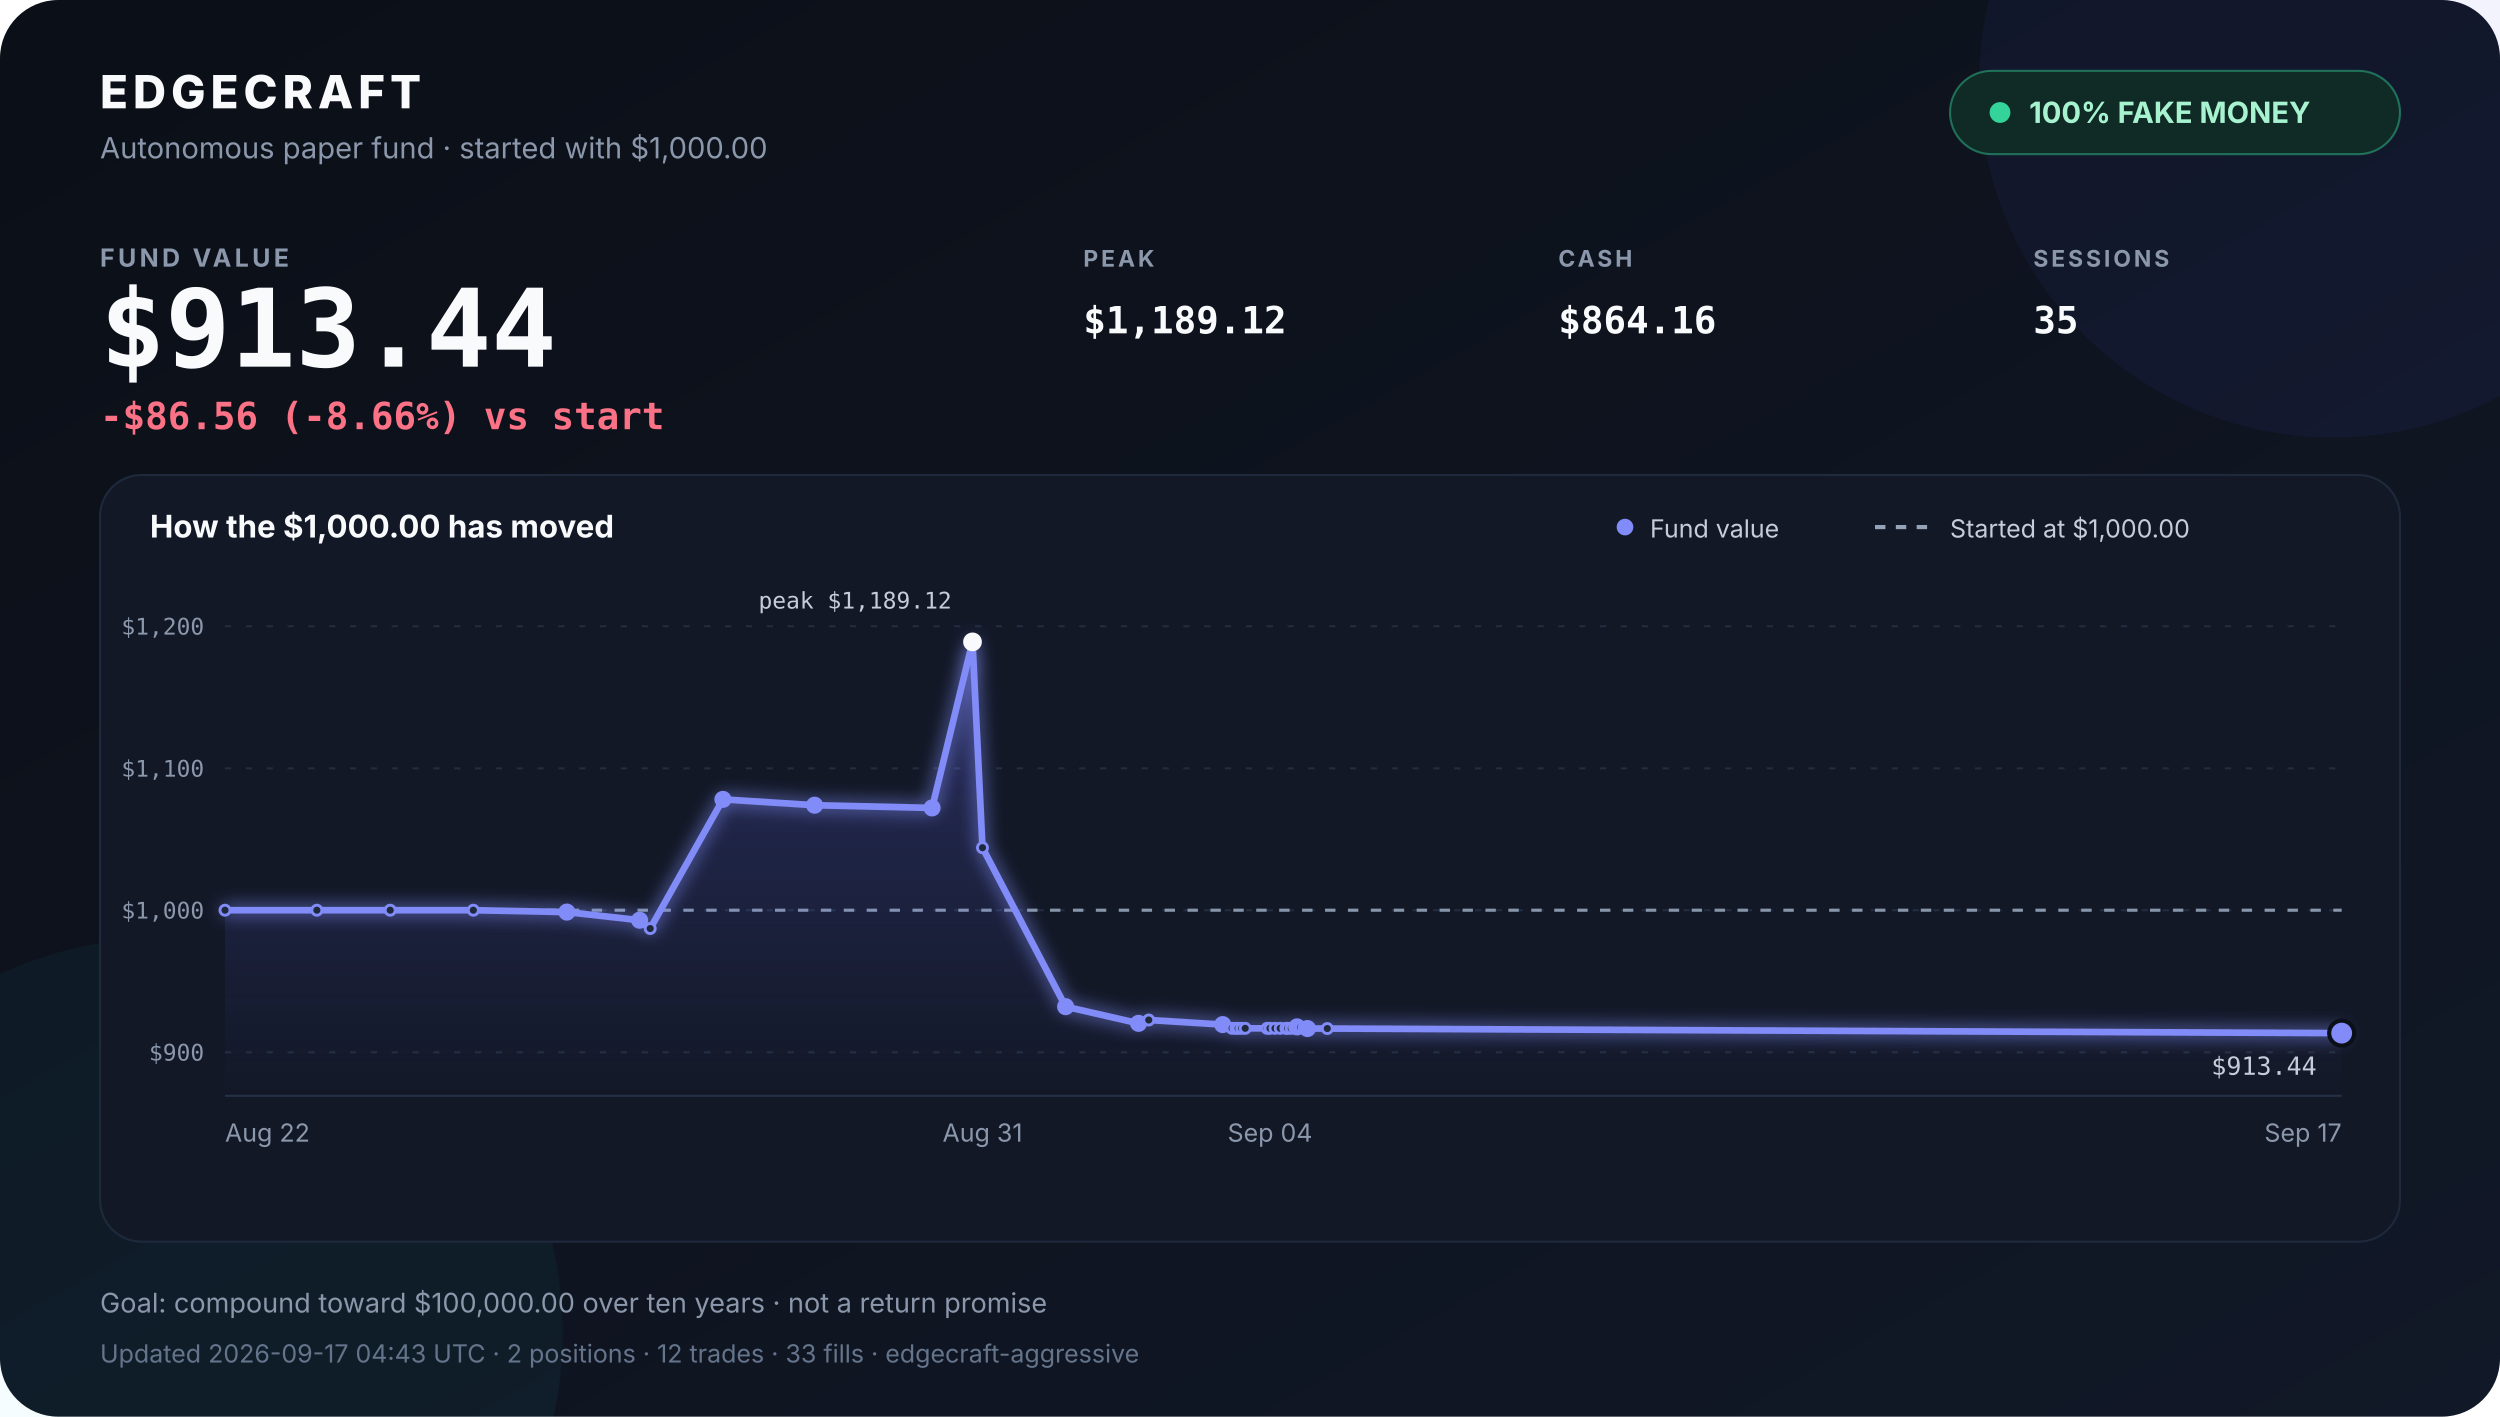
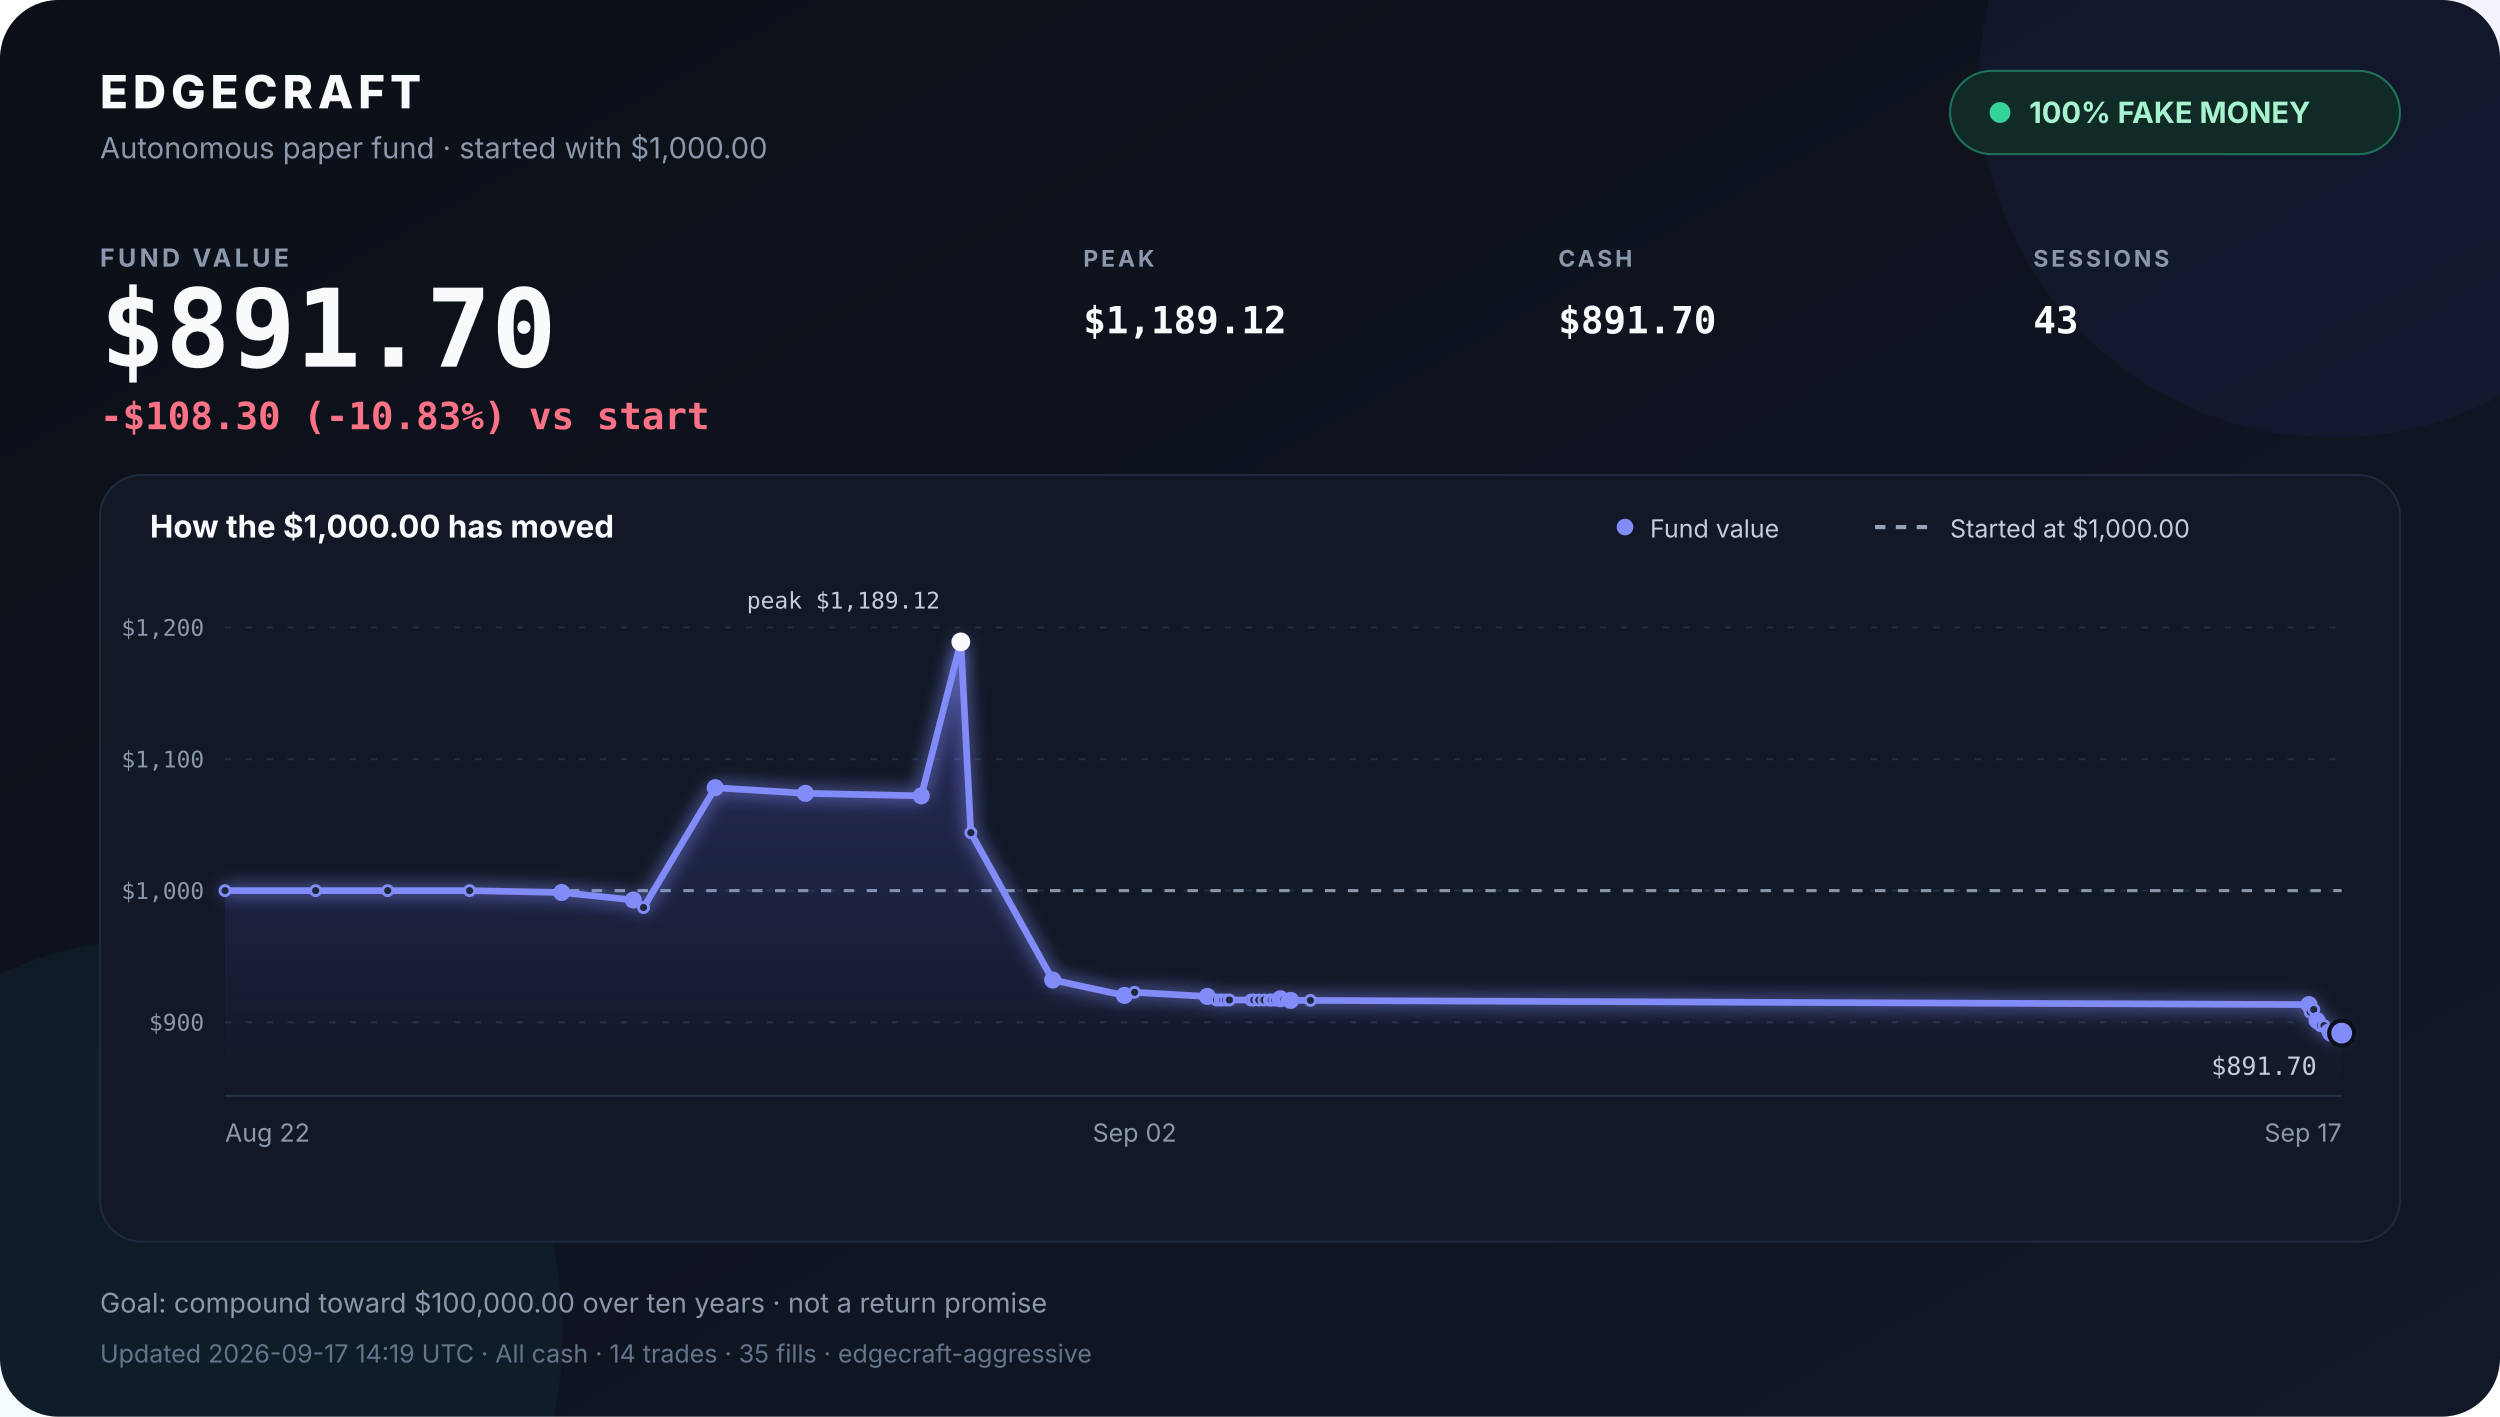
<svg xmlns="http://www.w3.org/2000/svg" width="1200" height="680" viewBox="0 0 1200 680" role="img" aria-labelledby="title desc">
  <defs>
    <linearGradient id="bg" x1="0" y1="0" x2="1" y2="1">
      <stop stop-color="#0b0f17" />
      <stop offset="1" stop-color="#111827" />
    </linearGradient>
    <linearGradient id="area" x1="0" y1="0" x2="0" y2="1">
      <stop stop-color="#6366f1" stop-opacity=".28" />
      <stop offset="1" stop-color="#6366f1" stop-opacity="0" />
    </linearGradient>
    <filter id="glow">
      <feGaussianBlur stdDeviation="4" result="b" />
      <feMerge>
        <feMergeNode in="b" />
        <feMergeNode in="SourceGraphic" />
      </feMerge>
    </filter>
  </defs>
  <rect width="1200" height="680" rx="28" fill="url(#bg)" />
  <circle cx="1120" cy="40" r="170" fill="#4f46e5" opacity=".07" />
  <circle cx="80" cy="640" r="190" fill="#22d3ee" opacity=".05" />
  <g font-family="ui-sans-serif,system-ui,-apple-system,Segoe UI,sans-serif">
    <text x="48" y="52" fill="#f8fafc" font-size="22" font-weight="800" letter-spacing="2.4">EDGECRAFT</text>
    <text x="48" y="76" fill="#8b97ab" font-size="14">Autonomous paper fund · started with $1,000.00</text>
    <rect x="936" y="34" width="216" height="40" rx="20" fill="#102a25" stroke="#34d399" stroke-opacity=".45" />
    <circle cx="960" cy="54" r="5" fill="#34d399" />
    <text x="974" y="59" fill="#a7f3d0" font-size="14" font-weight="700">100% FAKE MONEY</text>
    <text x="48" y="128" fill="#8b97ab" font-size="12" font-weight="700" letter-spacing="1.6">FUND VALUE</text>
-     <text x="48" y="176" fill="#f8fafc" font-size="52" font-weight="800" font-family="ui-monospace,SFMono-Regular,Menlo,monospace">$913.44</text>
-     <text x="48" y="206" fill="#fb7185" font-size="18" font-weight="700" font-family="ui-monospace,SFMono-Regular,Menlo,monospace">-$86.56  (-8.66%) vs start</text>
+     <text x="48" y="176" fill="#f8fafc" font-size="52" font-weight="800" font-family="ui-monospace,SFMono-Regular,Menlo,monospace">$891.70</text>
+     <text x="48" y="206" fill="#fb7185" font-size="18" font-weight="700" font-family="ui-monospace,SFMono-Regular,Menlo,monospace">-$108.30  (-10.83%) vs start</text>
    <text x="520" y="128" fill="#8b97ab" font-size="11" font-weight="700" letter-spacing="1.4">PEAK</text>
    <text x="520" y="160" fill="#f8fafc" font-size="18" font-weight="700" font-family="ui-monospace,SFMono-Regular,Menlo,monospace">$1,189.12</text>
    <text x="748" y="128" fill="#8b97ab" font-size="11" font-weight="700" letter-spacing="1.4">CASH</text>
-     <text x="748" y="160" fill="#f8fafc" font-size="18" font-weight="700" font-family="ui-monospace,SFMono-Regular,Menlo,monospace">$864.16</text>
+     <text x="748" y="160" fill="#f8fafc" font-size="18" font-weight="700" font-family="ui-monospace,SFMono-Regular,Menlo,monospace">$891.70</text>
    <text x="976" y="128" fill="#8b97ab" font-size="11" font-weight="700" letter-spacing="1.4">SESSIONS</text>
-     <text x="976" y="160" fill="#f8fafc" font-size="18" font-weight="700" font-family="ui-monospace,SFMono-Regular,Menlo,monospace">35</text>
+     <text x="976" y="160" fill="#f8fafc" font-size="18" font-weight="700" font-family="ui-monospace,SFMono-Regular,Menlo,monospace">43</text>
    <rect x="48" y="228" width="1104" height="368" rx="20" fill="#121826" stroke="#1e293b" />
    <text x="72" y="258" fill="#f8fafc" font-size="15" font-weight="700">How the $1,000.00 has moved</text>
    <circle cx="780" cy="253" r="4" fill="#818cf8" />
    <text x="792" y="258" fill="#c5cddb" font-size="12">Fund value</text>
    <line x1="900" y1="253" x2="928" y2="253" stroke="#94a3b8" stroke-width="2" stroke-dasharray="5 5" />
    <text x="936" y="258" fill="#c5cddb" font-size="12">Started at $1,000.00</text>
    <line x1="108" y1="526" x2="1124" y2="526" stroke="#243044" />
-     <line x1="108" y1="505.1" x2="1124" y2="505.1" stroke="#243044" stroke-dasharray="3 7" opacity=".85" />
-     <text x="98" y="509.1" text-anchor="end" fill="#8b97ab" font-size="11" font-family="ui-monospace,SFMono-Regular,Menlo,monospace">$900</text>
-     <line x1="108" y1="436.9" x2="1124" y2="436.9" stroke="#243044" stroke-dasharray="3 7" opacity=".85" />
-     <text x="98" y="440.9" text-anchor="end" fill="#8b97ab" font-size="11" font-family="ui-monospace,SFMono-Regular,Menlo,monospace">$1,000</text>
-     <line x1="108" y1="368.8" x2="1124" y2="368.8" stroke="#243044" stroke-dasharray="3 7" opacity=".85" />
-     <text x="98" y="372.8" text-anchor="end" fill="#8b97ab" font-size="11" font-family="ui-monospace,SFMono-Regular,Menlo,monospace">$1,100</text>
-     <line x1="108" y1="300.6" x2="1124" y2="300.6" stroke="#243044" stroke-dasharray="3 7" opacity=".85" />
-     <text x="98" y="304.6" text-anchor="end" fill="#8b97ab" font-size="11" font-family="ui-monospace,SFMono-Regular,Menlo,monospace">$1,200</text>
-     <line x1="108" y1="436.9" x2="1124" y2="436.9" stroke="#94a3b8" stroke-width="1.5" stroke-dasharray="5 6" opacity=".9" />
-     <polygon points="108.0,526.0 108.0,436.9 152.1,436.9 187.3,436.9 227.2,436.9 272.1,437.8 307.0,441.7 312.1,445.7 347.0,383.7 391.0,386.5 447.4,387.8 466.8,308.1 471.6,406.9 511.5,483.2 546.5,491.2 551.4,489.6 586.9,491.8 591.4,493.6 593.2,493.6 594.3,493.6 596.0,493.6 597.7,493.6 608.2,493.6 609.6,493.6 612.0,493.6 614.5,493.6 617.2,493.6 618.1,493.6 619.8,493.6 621.5,493.3 622.6,492.9 624.3,493.2 625.9,493.5 627.6,493.7 637.1,493.7 1124.0,495.9 1124.0,526.0" fill="url(#area)" />
-     <polyline points="108.0,436.9 152.1,436.9 187.3,436.9 227.2,436.9 272.1,437.8 307.0,441.7 312.1,445.7 347.0,383.7 391.0,386.5 447.4,387.8 466.8,308.1 471.6,406.9 511.5,483.2 546.5,491.2 551.4,489.6 586.9,491.8 591.4,493.6 593.2,493.6 594.3,493.6 596.0,493.6 597.7,493.6 608.2,493.6 609.6,493.6 612.0,493.6 614.5,493.6 617.2,493.6 618.1,493.6 619.8,493.6 621.5,493.3 622.6,492.9 624.3,493.2 625.9,493.5 627.6,493.7 637.1,493.7 1124.0,495.9" fill="none" stroke="#818cf8" stroke-width="3.2" stroke-linecap="round" stroke-linejoin="round" filter="url(#glow)" />
-     <circle cx="108.0" cy="436.9" r="2.4" fill="#1e293b" stroke="#818cf8" stroke-width="1.4" />
-     <circle cx="152.1" cy="436.9" r="2.4" fill="#1e293b" stroke="#818cf8" stroke-width="1.4" />
-     <circle cx="187.3" cy="436.9" r="2.4" fill="#1e293b" stroke="#818cf8" stroke-width="1.4" />
-     <circle cx="227.2" cy="436.9" r="2.4" fill="#1e293b" stroke="#818cf8" stroke-width="1.4" />
-     <circle cx="272.1" cy="437.8" r="3.4" fill="#818cf8" stroke="#818cf8" stroke-width="1.4" />
-     <circle cx="307.0" cy="441.7" r="3.4" fill="#818cf8" stroke="#818cf8" stroke-width="1.4" />
-     <circle cx="312.1" cy="445.7" r="2.4" fill="#1e293b" stroke="#818cf8" stroke-width="1.4" />
-     <circle cx="347.0" cy="383.7" r="3.4" fill="#818cf8" stroke="#818cf8" stroke-width="1.4" />
-     <circle cx="391.0" cy="386.5" r="3.4" fill="#818cf8" stroke="#818cf8" stroke-width="1.4" />
-     <circle cx="447.4" cy="387.8" r="3.4" fill="#818cf8" stroke="#818cf8" stroke-width="1.4" />
-     <circle cx="466.8" cy="308.1" r="3.4" fill="#818cf8" stroke="#818cf8" stroke-width="1.4" />
-     <circle cx="471.6" cy="406.9" r="2.4" fill="#1e293b" stroke="#818cf8" stroke-width="1.4" />
-     <circle cx="511.5" cy="483.2" r="3.4" fill="#818cf8" stroke="#818cf8" stroke-width="1.4" />
-     <circle cx="546.5" cy="491.2" r="3.4" fill="#818cf8" stroke="#818cf8" stroke-width="1.4" />
-     <circle cx="551.4" cy="489.6" r="2.4" fill="#1e293b" stroke="#818cf8" stroke-width="1.4" />
-     <circle cx="586.9" cy="491.8" r="3.4" fill="#818cf8" stroke="#818cf8" stroke-width="1.4" />
-     <circle cx="591.4" cy="493.6" r="2.4" fill="#1e293b" stroke="#818cf8" stroke-width="1.4" />
-     <circle cx="593.2" cy="493.6" r="2.4" fill="#1e293b" stroke="#818cf8" stroke-width="1.4" />
-     <circle cx="594.3" cy="493.6" r="2.4" fill="#1e293b" stroke="#818cf8" stroke-width="1.4" />
-     <circle cx="596.0" cy="493.6" r="2.4" fill="#1e293b" stroke="#818cf8" stroke-width="1.4" />
-     <circle cx="597.7" cy="493.6" r="2.4" fill="#1e293b" stroke="#818cf8" stroke-width="1.4" />
-     <circle cx="608.2" cy="493.6" r="2.4" fill="#1e293b" stroke="#818cf8" stroke-width="1.4" />
-     <circle cx="609.6" cy="493.6" r="2.4" fill="#1e293b" stroke="#818cf8" stroke-width="1.4" />
-     <circle cx="612.0" cy="493.6" r="2.4" fill="#1e293b" stroke="#818cf8" stroke-width="1.4" />
-     <circle cx="614.5" cy="493.6" r="2.4" fill="#1e293b" stroke="#818cf8" stroke-width="1.4" />
-     <circle cx="617.2" cy="493.6" r="2.4" fill="#1e293b" stroke="#818cf8" stroke-width="1.4" />
-     <circle cx="618.1" cy="493.6" r="2.4" fill="#1e293b" stroke="#818cf8" stroke-width="1.4" />
-     <circle cx="619.8" cy="493.6" r="2.4" fill="#1e293b" stroke="#818cf8" stroke-width="1.4" />
-     <circle cx="621.5" cy="493.3" r="2.4" fill="#1e293b" stroke="#818cf8" stroke-width="1.4" />
-     <circle cx="622.6" cy="492.9" r="3.4" fill="#818cf8" stroke="#818cf8" stroke-width="1.4" />
-     <circle cx="624.3" cy="493.2" r="2.4" fill="#1e293b" stroke="#818cf8" stroke-width="1.4" />
-     <circle cx="625.9" cy="493.5" r="2.4" fill="#1e293b" stroke="#818cf8" stroke-width="1.4" />
-     <circle cx="627.6" cy="493.7" r="3.4" fill="#818cf8" stroke="#818cf8" stroke-width="1.4" />
-     <circle cx="637.1" cy="493.7" r="2.4" fill="#1e293b" stroke="#818cf8" stroke-width="1.4" />
-     <circle cx="1124.0" cy="495.9" r="3.4" fill="#818cf8" stroke="#818cf8" stroke-width="1.4" />
-     <circle cx="466.8" cy="308.1" r="4.5" fill="#f8fafc" />
-     <text x="456.8" y="292.1" text-anchor="end" fill="#c5cddb" font-size="11" font-family="ui-monospace,SFMono-Regular,Menlo,monospace">peak $1,189.12</text>
+     <line x1="108" y1="490.7" x2="1124" y2="490.7" stroke="#243044" stroke-dasharray="3 7" opacity=".85" />
+     <text x="98" y="494.7" text-anchor="end" fill="#8b97ab" font-size="11" font-family="ui-monospace,SFMono-Regular,Menlo,monospace">$900</text>
+     <line x1="108" y1="427.5" x2="1124" y2="427.5" stroke="#243044" stroke-dasharray="3 7" opacity=".85" />
+     <text x="98" y="431.5" text-anchor="end" fill="#8b97ab" font-size="11" font-family="ui-monospace,SFMono-Regular,Menlo,monospace">$1,000</text>
+     <line x1="108" y1="364.4" x2="1124" y2="364.4" stroke="#243044" stroke-dasharray="3 7" opacity=".85" />
+     <text x="98" y="368.4" text-anchor="end" fill="#8b97ab" font-size="11" font-family="ui-monospace,SFMono-Regular,Menlo,monospace">$1,100</text>
+     <line x1="108" y1="301.2" x2="1124" y2="301.2" stroke="#243044" stroke-dasharray="3 7" opacity=".85" />
+     <text x="98" y="305.2" text-anchor="end" fill="#8b97ab" font-size="11" font-family="ui-monospace,SFMono-Regular,Menlo,monospace">$1,200</text>
+     <line x1="108" y1="427.5" x2="1124" y2="427.5" stroke="#94a3b8" stroke-width="1.5" stroke-dasharray="5 6" opacity=".9" />
+     <polygon points="108.0,526.0 108.0,427.5 151.5,427.5 186.1,427.5 225.4,427.5 269.6,428.4 304.0,432.0 308.9,435.6 343.3,378.1 386.6,380.8 442.2,382.0 461.2,308.1 466.0,399.7 505.3,470.4 539.7,477.8 544.6,476.3 579.5,478.3 583.9,480.0 585.7,480.0 586.8,480.0 588.4,480.0 590.1,480.0 600.5,480.0 601.8,480.0 604.2,480.0 606.7,480.0 609.3,480.0 610.2,480.0 611.9,480.0 613.5,479.7 614.6,479.4 616.3,479.7 617.9,479.9 619.5,480.2 629.0,480.2 1108.3,482.2 1108.9,485.8 1110.6,484.6 1112.2,489.9 1113.8,492.3 1115.5,492.3 1117.1,494.6 1118.7,495.9 1124.0,495.9 1124.0,526.0" fill="url(#area)" />
+     <polyline points="108.0,427.5 151.5,427.5 186.1,427.5 225.4,427.5 269.6,428.4 304.0,432.0 308.9,435.6 343.3,378.1 386.6,380.8 442.2,382.0 461.2,308.1 466.0,399.7 505.3,470.4 539.7,477.8 544.6,476.3 579.5,478.3 583.9,480.0 585.7,480.0 586.8,480.0 588.4,480.0 590.1,480.0 600.5,480.0 601.8,480.0 604.2,480.0 606.7,480.0 609.3,480.0 610.2,480.0 611.9,480.0 613.5,479.7 614.6,479.4 616.3,479.7 617.9,479.9 619.5,480.2 629.0,480.2 1108.3,482.2 1108.9,485.8 1110.6,484.6 1112.2,489.9 1113.8,492.3 1115.5,492.3 1117.1,494.6 1118.7,495.9 1124.0,495.9" fill="none" stroke="#818cf8" stroke-width="3.2" stroke-linecap="round" stroke-linejoin="round" filter="url(#glow)" />
+     <circle cx="108.0" cy="427.5" r="2.4" fill="#1e293b" stroke="#818cf8" stroke-width="1.4" />
+     <circle cx="151.5" cy="427.5" r="2.4" fill="#1e293b" stroke="#818cf8" stroke-width="1.4" />
+     <circle cx="186.1" cy="427.5" r="2.4" fill="#1e293b" stroke="#818cf8" stroke-width="1.4" />
+     <circle cx="225.4" cy="427.5" r="2.4" fill="#1e293b" stroke="#818cf8" stroke-width="1.4" />
+     <circle cx="269.6" cy="428.4" r="3.4" fill="#818cf8" stroke="#818cf8" stroke-width="1.4" />
+     <circle cx="304.0" cy="432.0" r="3.4" fill="#818cf8" stroke="#818cf8" stroke-width="1.4" />
+     <circle cx="308.9" cy="435.6" r="2.4" fill="#1e293b" stroke="#818cf8" stroke-width="1.4" />
+     <circle cx="343.3" cy="378.1" r="3.4" fill="#818cf8" stroke="#818cf8" stroke-width="1.4" />
+     <circle cx="386.6" cy="380.8" r="3.4" fill="#818cf8" stroke="#818cf8" stroke-width="1.4" />
+     <circle cx="442.2" cy="382.0" r="3.4" fill="#818cf8" stroke="#818cf8" stroke-width="1.4" />
+     <circle cx="461.2" cy="308.1" r="3.4" fill="#818cf8" stroke="#818cf8" stroke-width="1.4" />
+     <circle cx="466.0" cy="399.7" r="2.4" fill="#1e293b" stroke="#818cf8" stroke-width="1.4" />
+     <circle cx="505.3" cy="470.4" r="3.4" fill="#818cf8" stroke="#818cf8" stroke-width="1.4" />
+     <circle cx="539.7" cy="477.8" r="3.4" fill="#818cf8" stroke="#818cf8" stroke-width="1.4" />
+     <circle cx="544.6" cy="476.3" r="2.4" fill="#1e293b" stroke="#818cf8" stroke-width="1.4" />
+     <circle cx="579.5" cy="478.3" r="3.4" fill="#818cf8" stroke="#818cf8" stroke-width="1.4" />
+     <circle cx="583.9" cy="480.0" r="2.4" fill="#1e293b" stroke="#818cf8" stroke-width="1.4" />
+     <circle cx="585.7" cy="480.0" r="2.4" fill="#1e293b" stroke="#818cf8" stroke-width="1.4" />
+     <circle cx="586.8" cy="480.0" r="2.4" fill="#1e293b" stroke="#818cf8" stroke-width="1.4" />
+     <circle cx="588.4" cy="480.0" r="2.4" fill="#1e293b" stroke="#818cf8" stroke-width="1.4" />
+     <circle cx="590.1" cy="480.0" r="2.4" fill="#1e293b" stroke="#818cf8" stroke-width="1.4" />
+     <circle cx="600.5" cy="480.0" r="2.4" fill="#1e293b" stroke="#818cf8" stroke-width="1.4" />
+     <circle cx="601.8" cy="480.0" r="2.4" fill="#1e293b" stroke="#818cf8" stroke-width="1.4" />
+     <circle cx="604.2" cy="480.0" r="2.4" fill="#1e293b" stroke="#818cf8" stroke-width="1.4" />
+     <circle cx="606.7" cy="480.0" r="2.4" fill="#1e293b" stroke="#818cf8" stroke-width="1.4" />
+     <circle cx="609.3" cy="480.0" r="2.4" fill="#1e293b" stroke="#818cf8" stroke-width="1.4" />
+     <circle cx="610.2" cy="480.0" r="2.4" fill="#1e293b" stroke="#818cf8" stroke-width="1.4" />
+     <circle cx="611.9" cy="480.0" r="2.4" fill="#1e293b" stroke="#818cf8" stroke-width="1.4" />
+     <circle cx="613.5" cy="479.7" r="2.4" fill="#1e293b" stroke="#818cf8" stroke-width="1.4" />
+     <circle cx="614.6" cy="479.4" r="3.4" fill="#818cf8" stroke="#818cf8" stroke-width="1.4" />
+     <circle cx="616.3" cy="479.7" r="2.4" fill="#1e293b" stroke="#818cf8" stroke-width="1.4" />
+     <circle cx="617.9" cy="479.9" r="2.4" fill="#1e293b" stroke="#818cf8" stroke-width="1.4" />
+     <circle cx="619.5" cy="480.2" r="3.4" fill="#818cf8" stroke="#818cf8" stroke-width="1.4" />
+     <circle cx="629.0" cy="480.2" r="2.4" fill="#1e293b" stroke="#818cf8" stroke-width="1.4" />
+     <circle cx="1108.3" cy="482.2" r="3.4" fill="#818cf8" stroke="#818cf8" stroke-width="1.4" />
+     <circle cx="1108.9" cy="485.8" r="2.4" fill="#1e293b" stroke="#818cf8" stroke-width="1.4" />
+     <circle cx="1110.6" cy="484.6" r="2.4" fill="#1e293b" stroke="#818cf8" stroke-width="1.4" />
+     <circle cx="1112.2" cy="489.9" r="3.4" fill="#818cf8" stroke="#818cf8" stroke-width="1.4" />
+     <circle cx="1113.8" cy="492.3" r="2.4" fill="#1e293b" stroke="#818cf8" stroke-width="1.4" />
+     <circle cx="1115.5" cy="492.3" r="2.4" fill="#1e293b" stroke="#818cf8" stroke-width="1.4" />
+     <circle cx="1117.1" cy="494.6" r="2.4" fill="#1e293b" stroke="#818cf8" stroke-width="1.4" />
+     <circle cx="1118.7" cy="495.9" r="3.4" fill="#818cf8" stroke="#818cf8" stroke-width="1.4" />
+     <circle cx="1124.0" cy="495.9" r="2.4" fill="#1e293b" stroke="#818cf8" stroke-width="1.4" />
+     <circle cx="461.2" cy="308.1" r="4.5" fill="#f8fafc" />
+     <text x="451.2" y="292.1" text-anchor="end" fill="#c5cddb" font-size="11" font-family="ui-monospace,SFMono-Regular,Menlo,monospace">peak $1,189.12</text>
    <circle cx="1124.0" cy="495.9" r="6" fill="#818cf8" stroke="#0b0f17" stroke-width="2" />
-     <text x="1112.0" y="515.9" text-anchor="end" fill="#c5cddb" font-size="12" font-family="ui-monospace,SFMono-Regular,Menlo,monospace">$913.44</text>
+     <text x="1112.0" y="515.9" text-anchor="end" fill="#c5cddb" font-size="12" font-family="ui-monospace,SFMono-Regular,Menlo,monospace">$891.70</text>
    <text x="108.0" y="548" text-anchor="start" fill="#8b97ab" font-size="12">Aug 22</text>
-     <text x="471.6" y="548" text-anchor="middle" fill="#8b97ab" font-size="12">Aug 31</text>
-     <text x="609.6" y="548" text-anchor="middle" fill="#8b97ab" font-size="12">Sep 04</text>
+     <text x="544.6" y="548" text-anchor="middle" fill="#8b97ab" font-size="12">Sep 02</text>
    <text x="1124.0" y="548" text-anchor="end" fill="#8b97ab" font-size="12">Sep 17</text>
    <text x="48" y="630" fill="#8b97ab" font-size="13">Goal: compound toward $100,000.00 over ten years · not a return promise</text>
-     <text x="48" y="654" fill="#64748b" font-size="12">Updated 2026-09-17 04:43 UTC · 2 positions · 12 trades · 33 fills · edgecraft-aggressive</text>
+     <text x="48" y="654" fill="#64748b" font-size="12">Updated 2026-09-17 14:19 UTC · All cash · 14 trades · 35 fills · edgecraft-aggressive</text>
  </g>
</svg>
